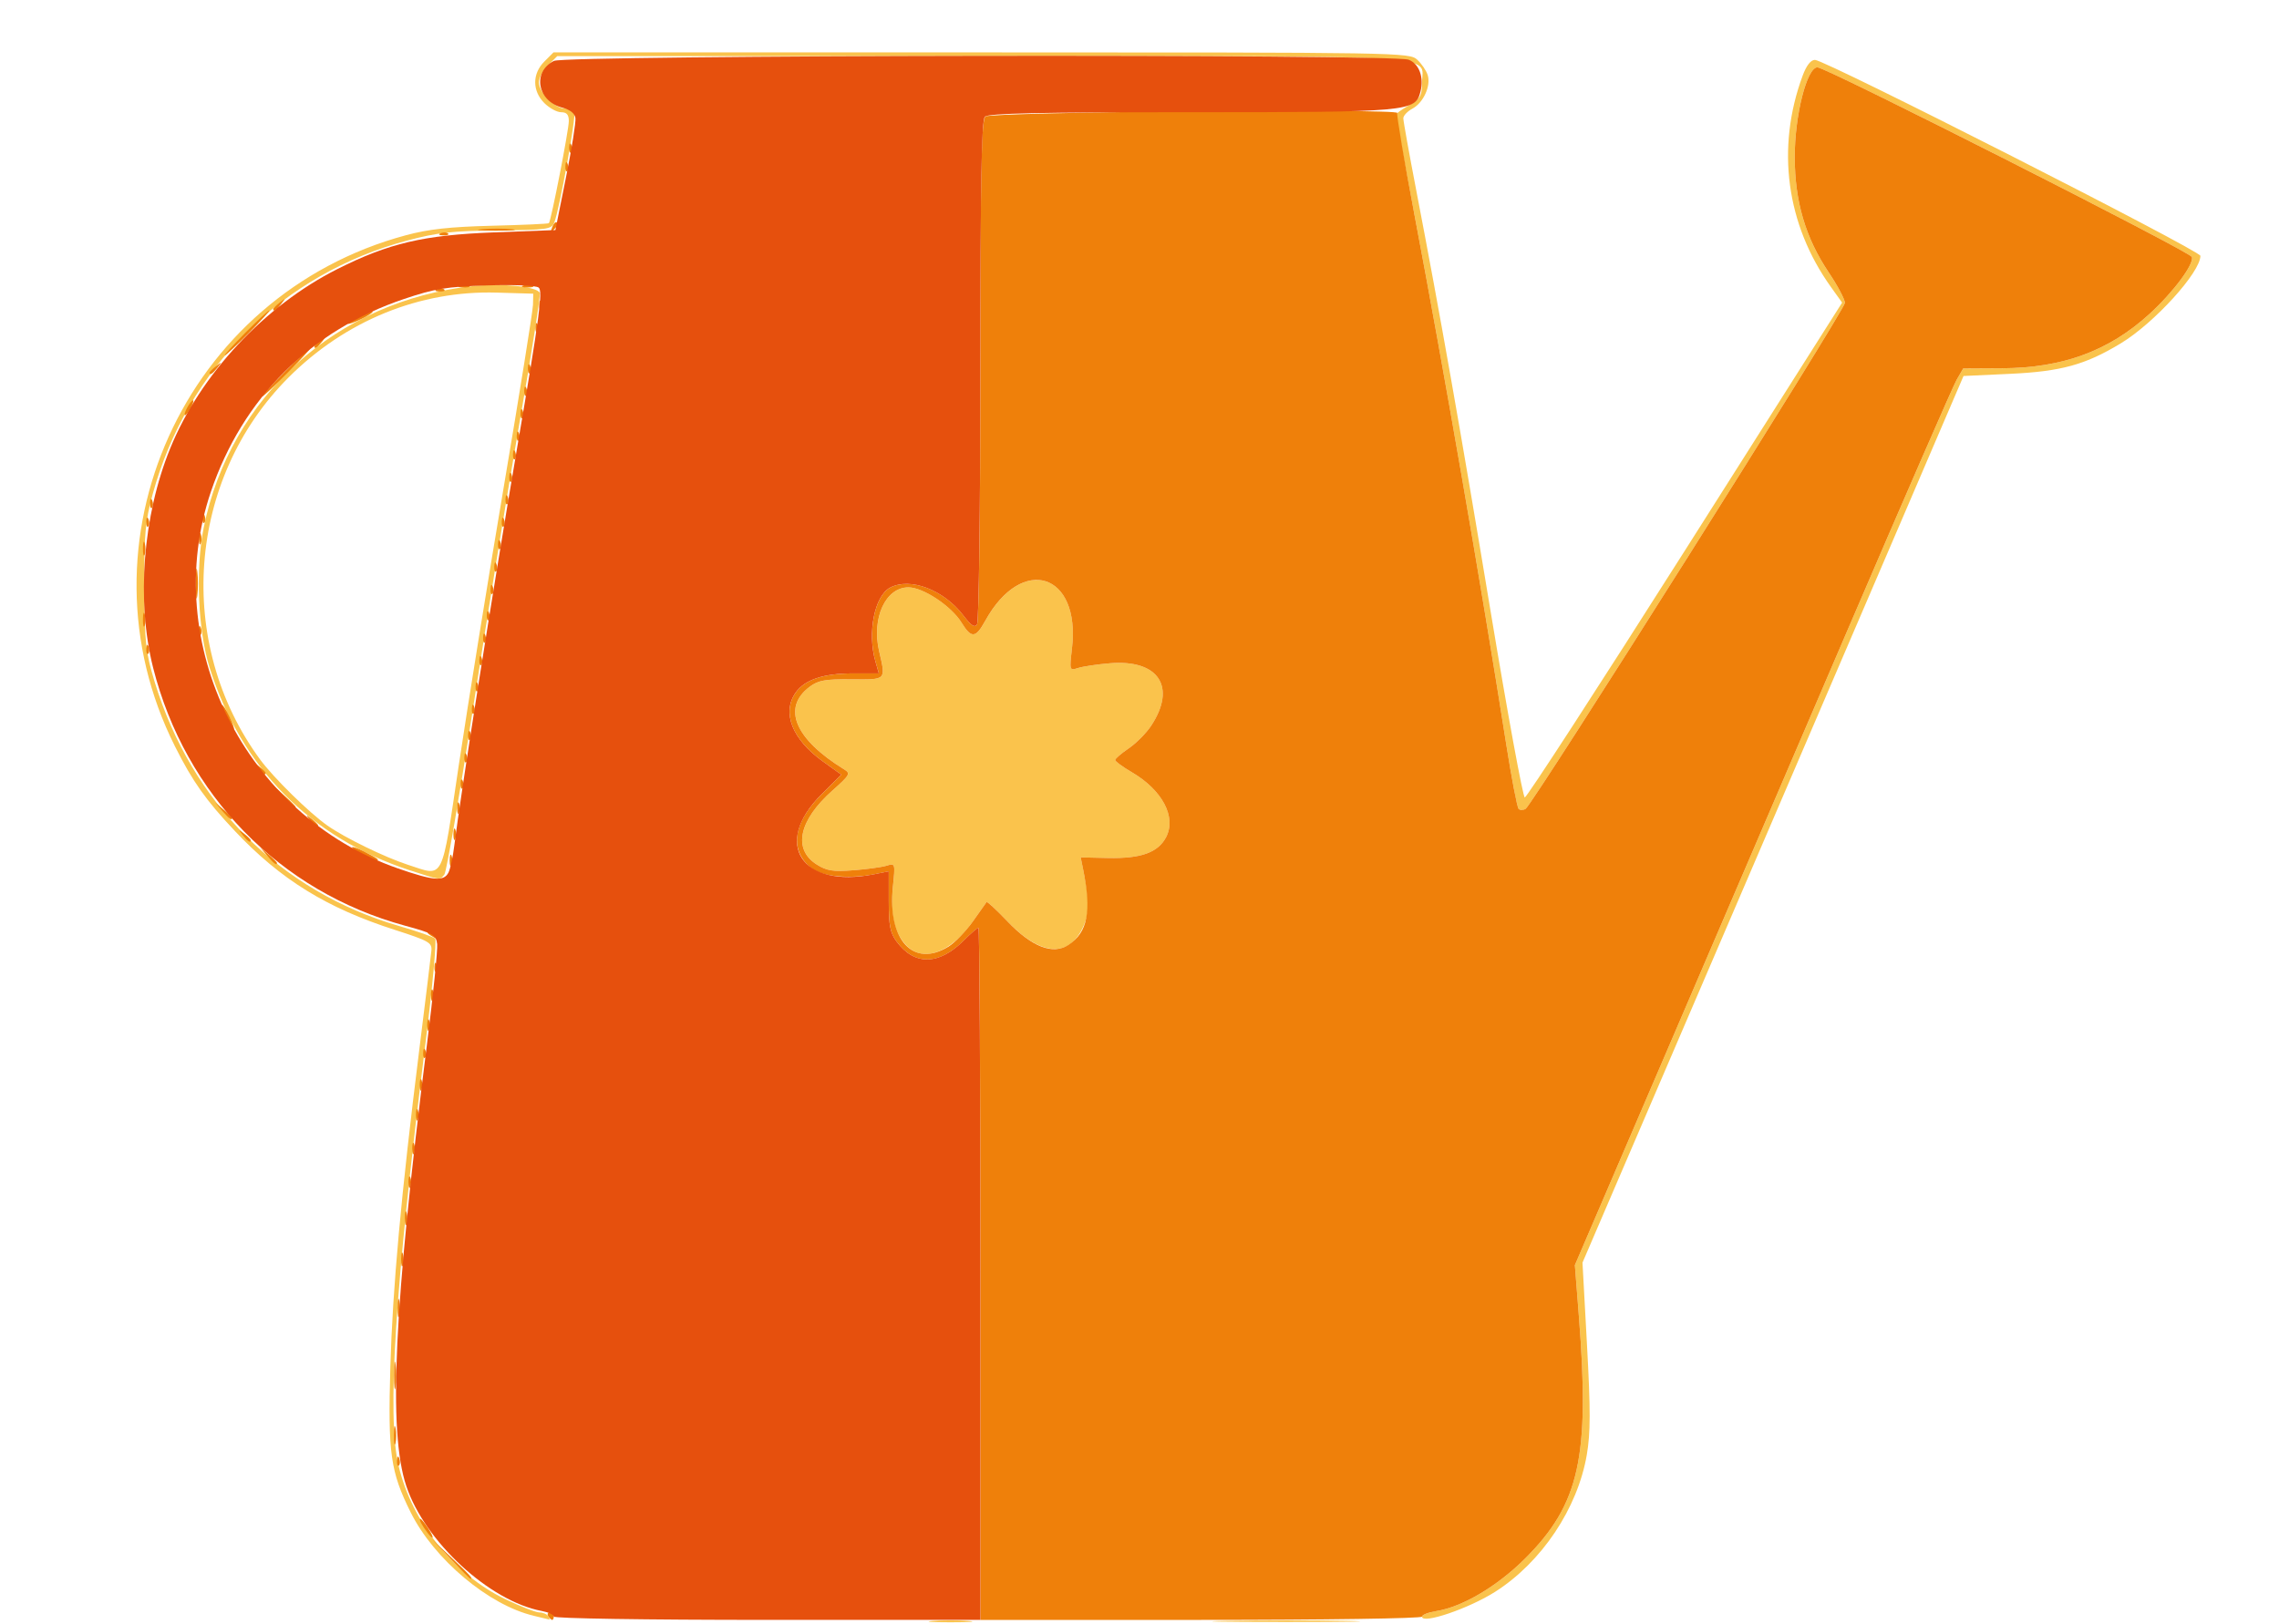
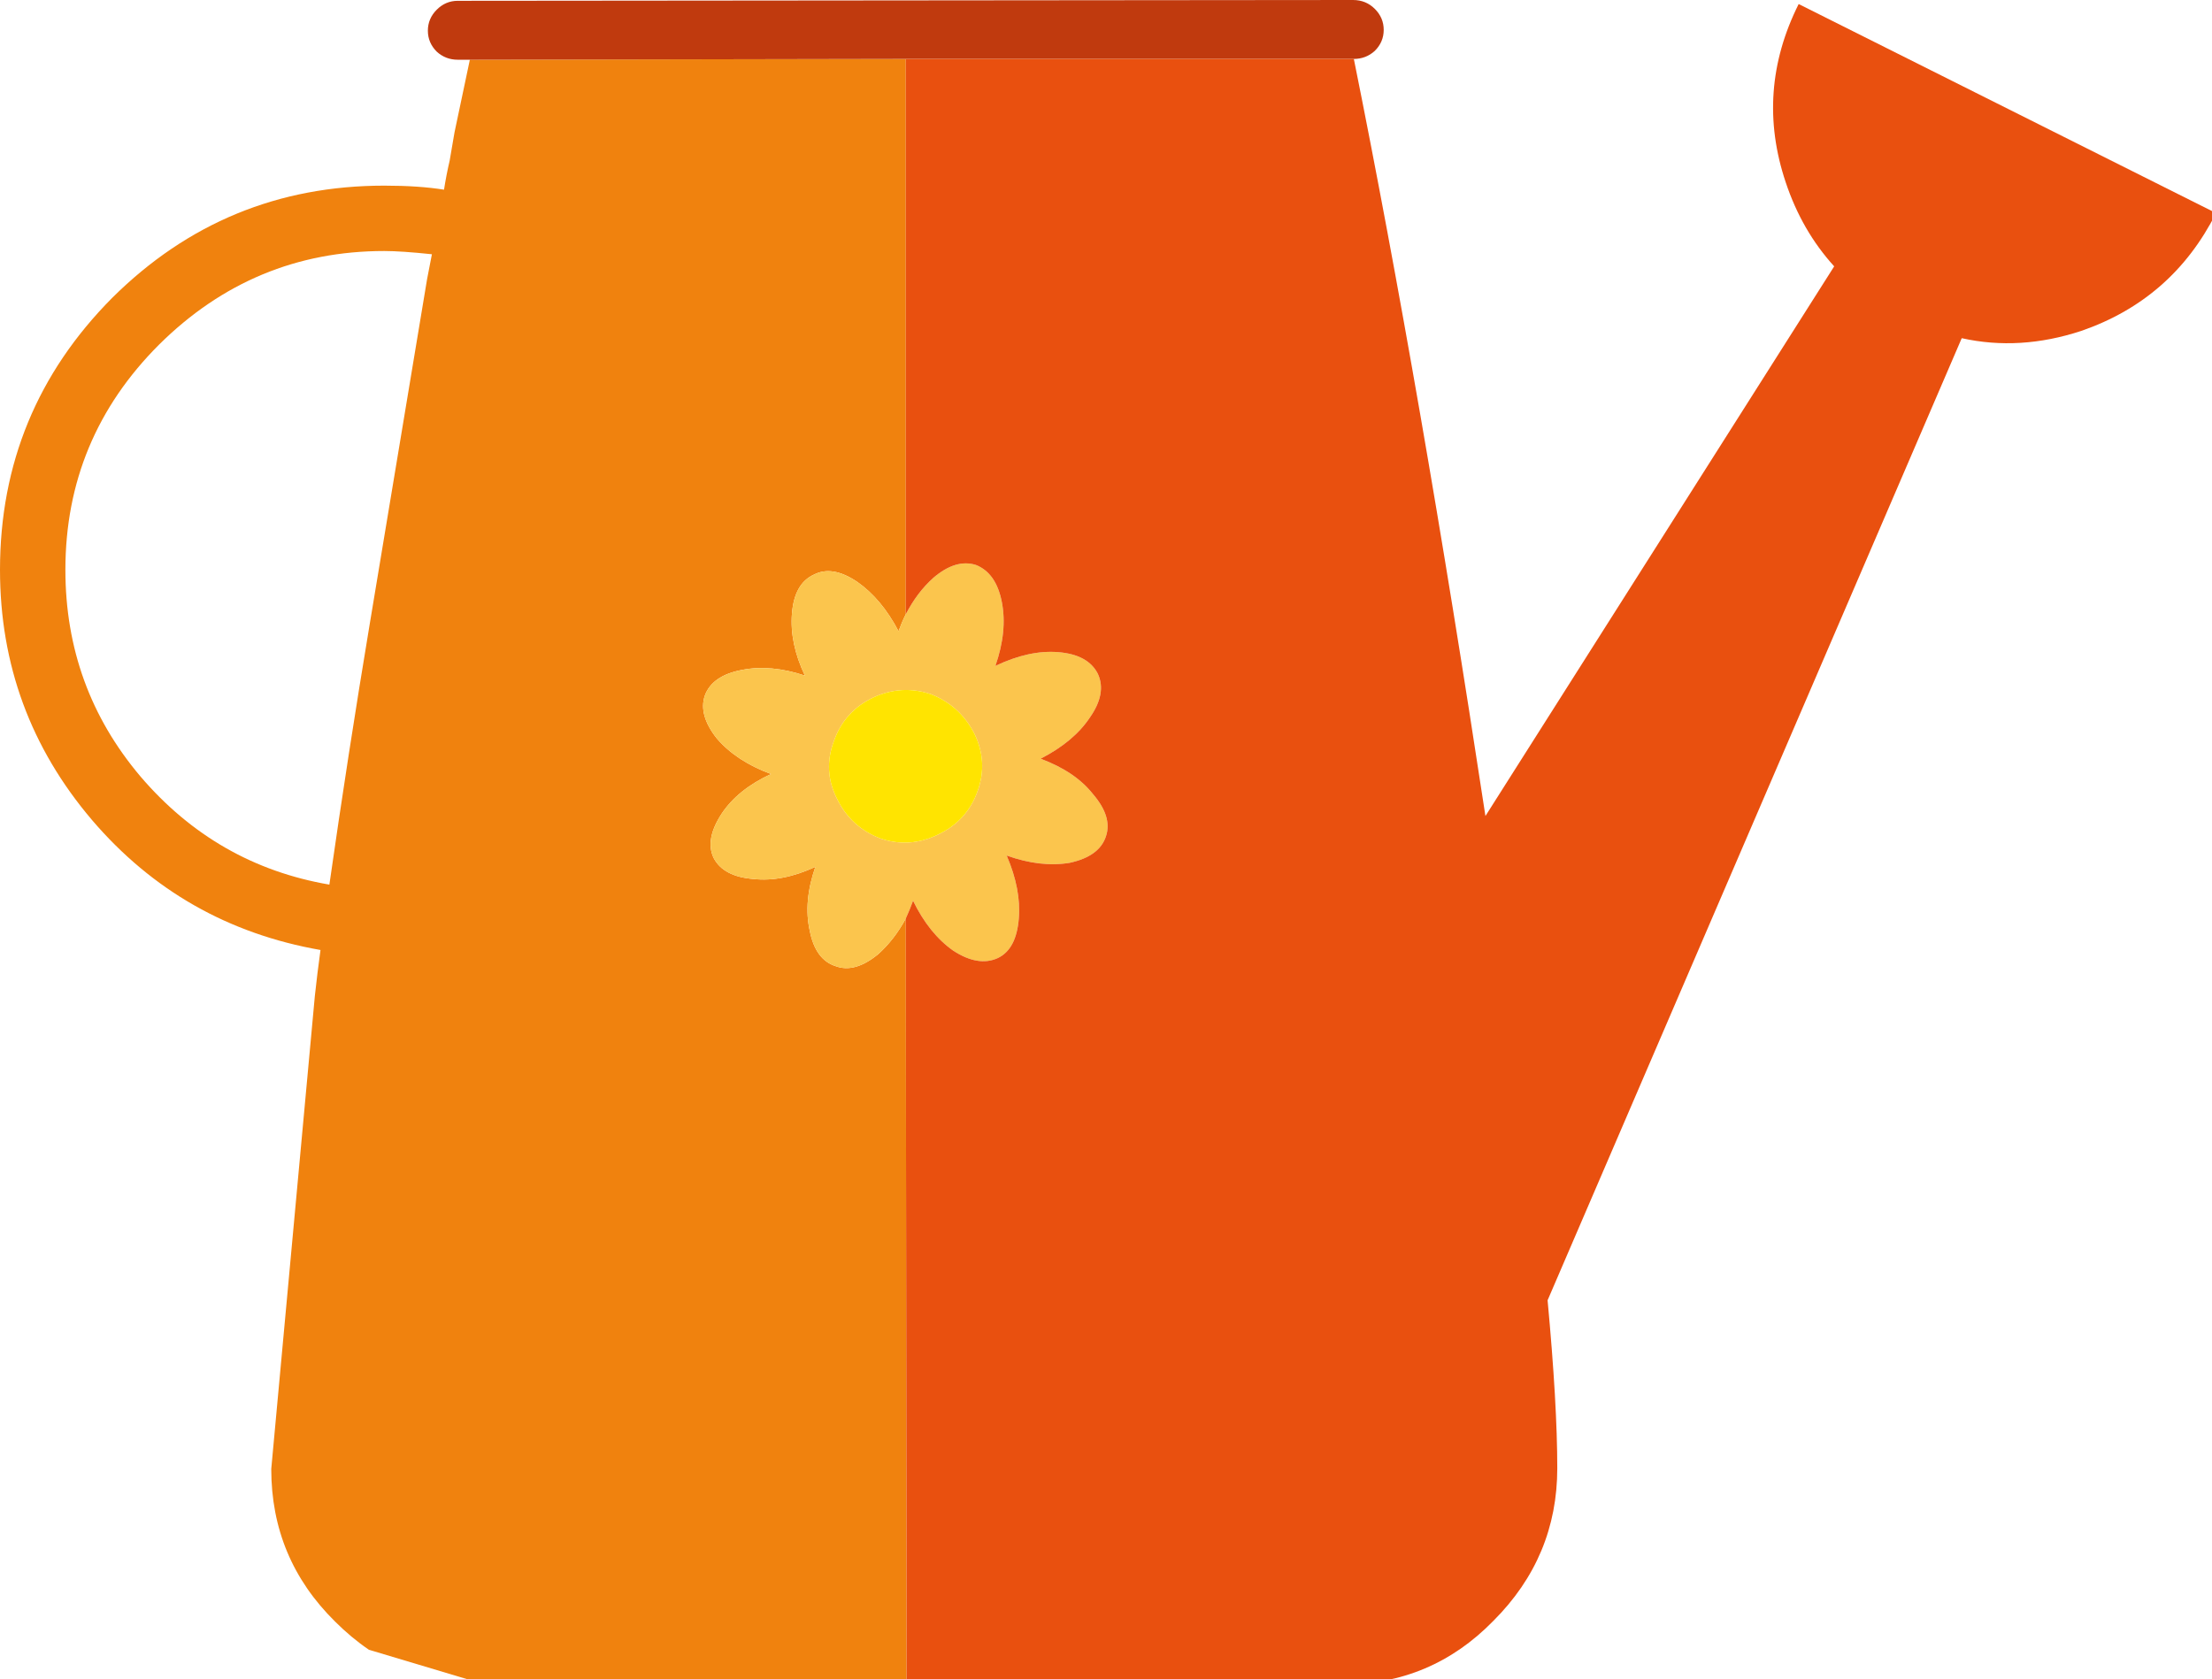
- <svg xmlns="http://www.w3.org/2000/svg" width="161.131mm" height="114.829mm" viewBox="0 0 161.131 114.829" version="1.1" id="svg854">
-   <defs id="defs848" />
-   <g id="layer1" transform="translate(-16.19628,-26.40684)">
-     <path id="path1443" d="m 82.144,141.042 c 0.691,-0.054 1.822,-0.054 2.514,0 0.691,0.054 0.126,0.099 -1.257,0.099 -1.382,0 -1.948,-0.045 -1.257,-0.099 z m 20.786,-0.004 c 2.374,-0.044 6.184,-0.044 8.467,1.9e-4 2.283,0.044 0.341,0.08 -4.316,0.08 -4.657,-1.1e-4 -6.524,-0.036 -4.151,-0.08 z m -49,-0.361 c -3.177,-0.746 -7.05,-4.001 -8.696,-7.309 -1.433,-2.879 -1.614,-4.171 -1.44,-10.256 0.161,-5.617 0.755,-12.14 2.049,-22.49 0.437,-3.493 0.82,-6.632 0.853,-6.976 0.054,-0.572 -0.169,-0.699 -2.586,-1.476 -4.82,-1.548 -8.066,-3.555 -11.305,-6.989 -2.049,-2.172 -2.99,-3.502 -4.239,-5.99 -7.255,-14.454 0.645,-31.933 16.338,-36.15 1.588,-0.427 3.103,-0.594 6.067,-0.668 2.173,-0.054 3.988,-0.136 4.033,-0.182 0.153,-0.153 1.409,-6.592 1.409,-7.222 0,-0.453 -0.149,-0.625 -0.541,-0.625 -0.298,0 -0.833,-0.292 -1.191,-0.649 -0.859,-0.859 -0.859,-2.075 0,-2.934 l 0.649,-0.649 h 30.257 c 29.718,0 30.267,0.009 30.815,0.52 0.307,0.286 0.638,0.771 0.735,1.078 0.243,0.765 -0.301,1.964 -1.079,2.38 -0.354,0.19 -0.644,0.497 -0.644,0.684 0,0.186 0.408,2.458 0.906,5.049 1.696,8.813 3.117,16.86 5.283,29.921 1.19,7.172 2.27,13.05 2.4,13.061 0.13,0.011 5.232,-7.858 11.336,-17.487 l 11.099,-17.508 -0.793,-1.11 c -3.162,-4.423 -3.886,-9.829 -2,-14.934 0.269,-0.729 0.576,-1.124 0.873,-1.124 0.717,0 27.252,13.494 27.252,13.858 0,1.168 -3.262,4.756 -5.628,6.189 -2.502,1.516 -4.222,1.99 -7.839,2.157 l -3.281,0.152 -4.429,10.319 c -2.436,5.675 -8.497,19.784 -13.47,31.353 l -9.041,21.034 0.319,5.821 c 0.254,4.632 0.251,6.218 -0.013,7.765 -0.648,3.796 -3.201,7.611 -6.493,9.701 -1.854,1.177 -5.159,2.302 -5.159,1.755 0,-0.13 0.452,-0.308 1.005,-0.397 1.857,-0.297 4.321,-1.756 6.291,-3.724 3.84,-3.837 4.577,-7.163 3.796,-17.113 l -0.285,-3.63 6.004,-13.98 c 3.302,-7.689 9.273,-21.6 13.268,-30.913 3.996,-9.313 7.471,-17.291 7.724,-17.727 l 0.46,-0.794 2.763,-0.015 c 4.288,-0.024 7.549,-1.228 10.413,-3.846 1.694,-1.548 3.174,-3.544 2.988,-4.029 -0.148,-0.385 -25.857,-13.408 -26.469,-13.408 -0.75,0 -1.612,3.417 -1.605,6.363 0.007,3.137 0.763,5.697 2.406,8.147 0.627,0.935 1.14,1.902 1.14,2.151 0,0.489 -22.068,35.466 -22.574,35.779 -0.169,0.105 -0.391,0.106 -0.494,0.003 -0.102,-0.103 -0.495,-2.152 -0.874,-4.553 -1.814,-11.51 -4.363,-26.221 -6.496,-37.488 -0.722,-3.811 -1.312,-6.984 -1.312,-7.051 0,-0.068 0.417,-0.369 0.926,-0.669 0.812,-0.479 0.926,-0.677 0.926,-1.599 0,-2.022 2.423,-1.876 -31.159,-1.876 H 55.595 l -0.649,0.649 c -0.357,0.357 -0.649,0.898 -0.649,1.203 0,0.701 1.134,1.852 1.824,1.852 0.289,0 0.594,0.11 0.677,0.245 0.157,0.254 -1.044,6.899 -1.413,7.818 -0.194,0.483 -0.493,0.525 -4.023,0.559 -3.157,0.031 -4.248,0.152 -6.343,0.707 -8.843,2.342 -15.602,9.069 -18.027,17.941 -0.528,1.931 -0.607,2.818 -0.588,6.597 0.019,3.94 0.09,4.592 0.729,6.689 2.602,8.548 8.896,14.83 17.295,17.264 1.276,0.37 2.417,0.769 2.535,0.888 0.119,0.119 -0.2,3.537 -0.708,7.597 -2.133,17.058 -2.71,26.157 -1.88,29.676 0.942,3.996 3.904,7.696 7.565,9.451 1.069,0.512 2.148,0.931 2.398,0.931 0.25,0 0.528,0.119 0.618,0.265 0.09,0.146 0.127,0.253 0.082,0.238 -0.045,-0.015 -0.544,-0.135 -1.109,-0.268 z M 80.265,93.257 C 79.422,92.359 79.128,91.068 79.327,89.139 c 0.175,-1.692 0.174,-1.694 -0.456,-1.504 -0.347,0.104 -1.404,0.249 -2.35,0.321 -1.422,0.109 -1.867,0.039 -2.573,-0.406 -1.708,-1.077 -1.279,-3.115 1.102,-5.231 1.238,-1.1 1.3,-1.212 0.837,-1.497 -3.501,-2.153 -4.425,-4.367 -2.438,-5.848 0.609,-0.454 1.103,-0.542 2.96,-0.526 2.49,0.022 2.424,0.09 1.944,-1.994 -0.539,-2.34 0.458,-4.508 2.073,-4.508 1.04,0 3.033,1.323 3.756,2.494 0.7,1.132 0.994,1.109 1.678,-0.13 2.596,-4.705 6.75,-3.389 6.131,1.943 -0.184,1.585 -0.182,1.591 0.441,1.394 0.344,-0.109 1.351,-0.258 2.238,-0.332 3.445,-0.287 4.735,1.672 2.914,4.424 -0.342,0.516 -1.053,1.233 -1.58,1.592 -0.527,0.359 -0.959,0.731 -0.96,0.826 -0.001,0.095 0.53,0.485 1.18,0.866 2.156,1.263 3.16,3.162 2.424,4.584 -0.564,1.092 -1.776,1.529 -4.097,1.479 l -1.946,-0.042 0.171,0.836 c 0.441,2.155 0.455,3.004 0.068,3.932 -0.987,2.362 -3.018,2.271 -5.418,-0.244 -0.769,-0.806 -1.433,-1.421 -1.475,-1.365 -0.042,0.055 -0.478,0.671 -0.969,1.368 -1.574,2.236 -3.539,2.938 -4.716,1.685 z M 45.168,87.955 C 38.155,85.661 33.248,80.696 31.018,73.635 c -0.827,-2.618 -1.013,-6.986 -0.421,-9.905 1.879,-9.275 9.427,-16.061 19.002,-17.086 2.087,-0.223 4.606,0.032 4.763,0.482 0.06,0.173 -0.576,4.244 -1.413,9.046 -0.837,4.802 -2.32,13.91 -3.295,20.241 -0.975,6.33 -1.892,11.658 -2.037,11.84 -0.33,0.414 -0.235,0.425 -2.448,-0.299 z m 3.487,-7.573 c 0.619,-4.147 2.044,-12.958 3.165,-19.579 1.121,-6.621 2.048,-12.396 2.059,-12.832 l 0.02,-0.794 -2.581,-0.076 c -5.447,-0.16 -10.711,1.987 -14.724,6.005 -7.172,7.182 -8.036,18.802 -2.008,27.014 0.948,1.291 3.48,3.778 4.76,4.674 1.239,0.868 4.072,2.248 5.681,2.769 2.614,0.845 2.351,1.366 3.627,-7.181 z" style="fill:#fac34c;stroke-width:0.265" />
-     <path id="path1441" d="m 54.958,140.707 c -0.09,-0.146 -0.037,-0.265 0.117,-0.265 0.154,0 0.28,0.119 0.28,0.265 0,0.146 -0.052,0.265 -0.117,0.265 -0.064,0 -0.19,-0.119 -0.28,-0.265 z m 30.559,-24.209 c 0,-13.461 -0.064,-24.474 -0.141,-24.474 -0.078,0 -0.546,0.405 -1.041,0.9 -1.757,1.757 -3.481,1.784 -4.747,0.073 -0.452,-0.611 -0.553,-1.131 -0.553,-2.856 v -2.109 l -1.058,0.21 c -1.704,0.338 -3.594,0.166 -4.348,-0.396 -1.643,-1.223 -1.402,-3.203 0.638,-5.243 l 1.412,-1.412 -1.305,-0.937 c -2.17,-1.559 -2.914,-3.446 -1.919,-4.867 0.636,-0.909 1.965,-1.354 4.039,-1.354 h 1.842 L 78.09,73.174 c -0.579,-2.019 -0.061,-4.618 1.037,-5.206 1.416,-0.758 3.797,0.148 5.192,1.977 0.559,0.733 0.792,0.88 0.963,0.608 0.125,-0.197 0.228,-8.29 0.231,-17.986 0.003,-14.355 0.07,-17.683 0.356,-17.921 0.393,-0.326 29.318,-0.575 29.117,-0.251 -0.062,0.101 0.48,3.315 1.205,7.144 2.139,11.297 4.687,25.996 6.502,37.52 0.378,2.401 0.772,4.45 0.874,4.553 0.102,0.103 0.324,0.102 0.494,-0.003 0.506,-0.313 22.574,-35.29 22.574,-35.779 0,-0.248 -0.513,-1.216 -1.14,-2.151 -1.643,-2.45 -2.399,-5.011 -2.406,-8.147 -0.006,-2.946 0.856,-6.363 1.605,-6.363 0.612,0 26.321,13.024 26.469,13.408 0.186,0.485 -1.294,2.481 -2.988,4.029 -2.864,2.617 -6.125,3.822 -10.413,3.846 l -2.763,0.015 -0.46,0.794 c -0.253,0.437 -3.729,8.414 -7.724,17.727 -3.996,9.313 -9.966,23.224 -13.268,30.913 l -6.004,13.98 0.285,3.63 c 0.782,9.95 0.044,13.275 -3.796,17.113 -1.97,1.968 -4.434,3.427 -6.291,3.724 -0.553,0.088 -1.005,0.265 -1.005,0.392 0,0.129 -6.905,0.231 -15.61,0.231 H 85.517 Z M 83.25,93.357 c 0.461,-0.285 1.24,-1.089 1.731,-1.786 0.491,-0.697 0.927,-1.313 0.969,-1.368 0.042,-0.055 0.706,0.559 1.475,1.365 1.728,1.811 3.218,2.385 4.319,1.663 1.353,-0.887 1.639,-2.374 1.03,-5.351 l -0.171,-0.836 1.946,0.042 c 2.321,0.05 3.533,-0.388 4.097,-1.479 0.735,-1.422 -0.269,-3.32 -2.424,-4.584 -0.65,-0.381 -1.181,-0.77 -1.18,-0.866 0.001,-0.095 0.433,-0.467 0.96,-0.826 0.527,-0.359 1.238,-1.075 1.58,-1.592 1.821,-2.752 0.531,-4.711 -2.914,-4.424 -0.887,0.074 -1.894,0.223 -2.238,0.332 -0.623,0.197 -0.625,0.191 -0.441,-1.394 0.619,-5.332 -3.535,-6.649 -6.131,-1.943 -0.684,1.24 -0.978,1.263 -1.678,0.13 -0.723,-1.171 -2.717,-2.494 -3.756,-2.494 -1.615,0 -2.612,2.169 -2.073,4.508 0.48,2.083 0.546,2.015 -1.944,1.994 -1.857,-0.016 -2.351,0.071 -2.96,0.526 -1.986,1.481 -1.063,3.696 2.438,5.848 0.464,0.285 0.401,0.397 -0.837,1.497 -2.381,2.116 -2.81,4.154 -1.102,5.231 0.705,0.445 1.15,0.515 2.573,0.406 0.946,-0.073 2.003,-0.217 2.35,-0.321 0.63,-0.189 0.63,-0.188 0.456,1.504 -0.388,3.758 1.458,5.742 3.923,4.218 z m -35.182,43.314 -1.313,-1.389 1.389,1.313 c 1.291,1.22 1.51,1.465 1.313,1.465 -0.042,0 -0.667,-0.625 -1.389,-1.389 z m -1.636,-1.852 c -0.397,-0.513 -0.646,-0.992 -0.517,-0.992 0.065,0 0.313,0.298 0.551,0.661 0.446,0.681 0.421,0.92 -0.034,0.331 z m -2.169,-5.115 c 0.013,-0.308 0.075,-0.371 0.16,-0.16 0.076,0.191 0.067,0.419 -0.021,0.507 -0.088,0.088 -0.15,-0.068 -0.139,-0.347 z m -0.219,-1.83 c 0.003,-0.582 0.057,-0.789 0.12,-0.46 0.063,0.329 0.061,0.805 -0.005,1.058 -0.066,0.253 -0.118,-0.016 -0.115,-0.598 z m 0.015,-4.233 c 0.002,-0.873 0.051,-1.198 0.11,-0.723 0.059,0.476 0.058,1.19 -0.003,1.587 -0.06,0.398 -0.109,0.008 -0.107,-0.865 z m 0.249,-4.763 c 0.003,-0.582 0.057,-0.789 0.12,-0.46 0.063,0.329 0.061,0.805 -0.005,1.058 -0.066,0.253 -0.118,-0.016 -0.115,-0.598 z m 0.249,-3.44 c 0.005,-0.437 0.065,-0.583 0.132,-0.326 0.067,0.257 0.063,0.615 -0.01,0.794 -0.072,0.179 -0.127,-0.032 -0.122,-0.468 z m 0.265,-2.91 c 0.005,-0.437 0.065,-0.583 0.132,-0.326 0.067,0.257 0.063,0.615 -0.01,0.794 -0.072,0.179 -0.127,-0.032 -0.122,-0.468 z m 0.255,-2.514 c 0,-0.364 0.06,-0.513 0.133,-0.331 0.073,0.182 0.073,0.48 0,0.661 -0.073,0.182 -0.133,0.033 -0.133,-0.331 z m 0.265,-2.381 c 0,-0.364 0.06,-0.513 0.133,-0.331 0.073,0.182 0.073,0.48 0,0.661 -0.073,0.182 -0.133,0.033 -0.133,-0.331 z m 0.265,-2.381 c 0,-0.364 0.06,-0.513 0.133,-0.331 0.073,0.182 0.073,0.48 0,0.661 -0.073,0.182 -0.133,0.033 -0.133,-0.331 z m 0.265,-2.117 c 0,-0.364 0.06,-0.513 0.133,-0.331 0.073,0.182 0.073,0.48 0,0.661 -0.073,0.182 -0.133,0.033 -0.133,-0.331 z m 0.244,-2.271 c 0.013,-0.308 0.075,-0.371 0.16,-0.16 0.076,0.191 0.067,0.419 -0.021,0.507 -0.088,0.088 -0.15,-0.068 -0.139,-0.347 z m 0.285,-1.962 c 0,-0.364 0.06,-0.513 0.133,-0.331 0.073,0.182 0.073,0.48 0,0.661 -0.073,0.182 -0.133,0.033 -0.133,-0.331 z m 0.265,-2.117 c 0,-0.364 0.06,-0.513 0.133,-0.331 0.073,0.182 0.073,0.48 0,0.661 -0.073,0.182 -0.133,0.033 -0.133,-0.331 z m 0.244,-2.006 c 0.013,-0.308 0.075,-0.371 0.16,-0.16 0.076,0.191 0.067,0.419 -0.021,0.507 -0.088,0.088 -0.15,-0.068 -0.139,-0.347 z m -0.285,-2.227 c -0.238,-0.154 -0.271,-0.258 -0.082,-0.261 0.173,-0.002 0.389,0.115 0.479,0.261 0.203,0.328 0.111,0.328 -0.397,0 z m 1.365,-5.292 c 0,-0.364 0.06,-0.513 0.133,-0.331 0.073,0.182 0.073,0.48 0,0.661 -0.073,0.182 -0.133,0.033 -0.133,-0.331 z m -12.899,-0.331 -0.504,-0.595 0.595,0.504 c 0.327,0.277 0.595,0.545 0.595,0.595 0,0.212 -0.213,0.055 -0.687,-0.504 z m 6.706,-0.085 c -1.026,-0.557 -0.91,-0.749 0.132,-0.219 0.997,0.507 1.174,0.639 0.838,0.624 -0.133,-0.006 -0.57,-0.188 -0.97,-0.405 z m -8.434,-1.37 c -0.329,-0.42 -0.32,-0.429 0.1,-0.1 0.255,0.2 0.463,0.408 0.463,0.463 0,0.218 -0.217,0.078 -0.563,-0.363 z m 14.892,-0.066 c 0,-0.364 0.06,-0.513 0.133,-0.331 0.073,0.182 0.073,0.48 0,0.661 -0.073,0.182 -0.133,0.033 -0.133,-0.331 z M 38.123,84.417 c -0.329,-0.42 -0.32,-0.429 0.1,-0.1 0.255,0.2 0.463,0.408 0.463,0.463 0,0.218 -0.217,0.078 -0.563,-0.363 z m -6.209,-0.661 -0.504,-0.595 0.595,0.504 c 0.327,0.277 0.595,0.545 0.595,0.595 0,0.212 -0.213,0.055 -0.687,-0.504 z M 48.517,83.557 c 0,-0.364 0.06,-0.513 0.133,-0.331 0.073,0.182 0.073,0.48 0,0.661 -0.073,0.182 -0.133,0.033 -0.133,-0.331 z m -12.362,-0.86 -0.777,-0.86 0.86,0.777 c 0.473,0.427 0.86,0.814 0.86,0.86 0,0.204 -0.218,0.024 -0.943,-0.777 z m 12.605,-0.882 c 0.013,-0.308 0.075,-0.371 0.16,-0.16 0.076,0.191 0.067,0.419 -0.021,0.507 -0.088,0.088 -0.15,-0.068 -0.139,-0.347 z M 34.419,80.713 c -0.329,-0.42 -0.32,-0.429 0.1,-0.1 0.255,0.2 0.463,0.408 0.463,0.463 0,0.218 -0.217,0.078 -0.563,-0.363 z M 49.026,79.963 c 0.013,-0.308 0.075,-0.371 0.16,-0.16 0.076,0.191 0.067,0.419 -0.021,0.507 -0.088,0.088 -0.15,-0.068 -0.139,-0.347 z m 0.265,-1.587 c 0.013,-0.308 0.075,-0.371 0.16,-0.16 0.076,0.191 0.067,0.419 -0.021,0.507 -0.088,0.088 -0.15,-0.068 -0.139,-0.347 z m -17.099,-1.193 c -0.233,-0.45 -0.376,-0.865 -0.319,-0.923 0.057,-0.057 0.302,0.311 0.544,0.818 0.544,1.141 0.356,1.228 -0.226,0.104 z m 17.364,-0.659 c 0.013,-0.308 0.075,-0.371 0.16,-0.16 0.076,0.191 0.067,0.419 -0.021,0.507 -0.088,0.088 -0.15,-0.068 -0.139,-0.347 z m 0.265,-1.587 c 0.013,-0.308 0.075,-0.371 0.16,-0.16 0.076,0.191 0.067,0.419 -0.021,0.507 -0.088,0.088 -0.15,-0.068 -0.139,-0.347 z m 0.265,-1.852 c 0.013,-0.308 0.075,-0.371 0.16,-0.16 0.076,0.191 0.067,0.419 -0.021,0.507 -0.088,0.088 -0.15,-0.068 -0.139,-0.347 z m -23.548,-0.794 c 0.013,-0.308 0.075,-0.371 0.16,-0.16 0.076,0.191 0.067,0.419 -0.021,0.507 -0.088,0.088 -0.15,-0.068 -0.139,-0.347 z m 23.813,-0.794 c 0.013,-0.308 0.075,-0.371 0.16,-0.16 0.076,0.191 0.067,0.419 -0.021,0.507 -0.088,0.088 -0.15,-0.068 -0.139,-0.347 z M 30.24,70.967 c 0.013,-0.308 0.075,-0.371 0.16,-0.16 0.076,0.191 0.067,0.419 -0.021,0.507 -0.088,0.088 -0.15,-0.068 -0.139,-0.347 z m -3.938,-0.772 c 0.005,-0.437 0.065,-0.583 0.132,-0.326 0.067,0.257 0.063,0.615 -0.01,0.794 -0.072,0.179 -0.127,-0.031 -0.122,-0.468 z M 50.613,69.909 c 0.013,-0.308 0.075,-0.371 0.16,-0.16 0.076,0.191 0.067,0.419 -0.021,0.507 -0.088,0.088 -0.15,-0.068 -0.139,-0.347 z M 30.039,67.682 c 0,-0.946 0.048,-1.333 0.107,-0.86 0.059,0.473 0.059,1.247 0,1.72 -0.059,0.473 -0.107,0.086 -0.107,-0.86 z m 20.838,0.375 c 0.013,-0.308 0.075,-0.371 0.16,-0.16 0.076,0.191 0.067,0.419 -0.021,0.507 -0.088,0.088 -0.15,-0.068 -0.139,-0.347 z m 0.265,-1.587 c 0.013,-0.308 0.075,-0.371 0.16,-0.16 0.076,0.191 0.067,0.419 -0.021,0.507 -0.088,0.088 -0.15,-0.068 -0.139,-0.347 z M 26.302,65.168 c 0.005,-0.437 0.065,-0.583 0.132,-0.326 0.067,0.257 0.063,0.615 -0.01,0.794 -0.072,0.179 -0.127,-0.031 -0.122,-0.468 z M 51.407,64.882 c 0.013,-0.308 0.075,-0.371 0.16,-0.16 0.076,0.191 0.067,0.419 -0.021,0.507 -0.088,0.088 -0.15,-0.068 -0.139,-0.347 z M 30.261,64.507 c 0,-0.364 0.06,-0.513 0.133,-0.331 0.073,0.182 0.073,0.48 0,0.661 -0.073,0.182 -0.133,0.033 -0.133,-0.331 z M 26.536,63.294 c 0.013,-0.308 0.075,-0.371 0.16,-0.16 0.076,0.191 0.067,0.419 -0.021,0.507 -0.088,0.088 -0.15,-0.068 -0.139,-0.347 z m 25.135,0 c 0.013,-0.308 0.075,-0.371 0.16,-0.16 0.076,0.191 0.067,0.419 -0.021,0.507 -0.088,0.088 -0.15,-0.068 -0.139,-0.347 z M 30.505,63.03 c 0.013,-0.308 0.075,-0.371 0.16,-0.16 0.076,0.191 0.067,0.419 -0.021,0.507 -0.088,0.088 -0.15,-0.068 -0.139,-0.347 z m -3.704,-1.058 c 0.013,-0.308 0.075,-0.371 0.16,-0.16 0.076,0.191 0.067,0.419 -0.021,0.507 -0.088,0.088 -0.15,-0.068 -0.139,-0.347 z M 51.936,61.707 c 0.013,-0.308 0.075,-0.371 0.16,-0.16 0.076,0.191 0.067,0.419 -0.021,0.507 -0.088,0.088 -0.15,-0.068 -0.139,-0.347 z m 0.265,-1.587 c 0.013,-0.308 0.075,-0.371 0.16,-0.16 0.076,0.191 0.067,0.419 -0.021,0.507 -0.088,0.088 -0.15,-0.068 -0.139,-0.347 z m 0.265,-1.587 c 0.013,-0.308 0.075,-0.371 0.16,-0.16 0.076,0.191 0.067,0.419 -0.021,0.507 -0.088,0.088 -0.15,-0.068 -0.139,-0.347 z m 0.265,-1.323 c 0.013,-0.308 0.075,-0.371 0.16,-0.16 0.076,0.191 0.067,0.419 -0.021,0.507 -0.088,0.088 -0.15,-0.068 -0.139,-0.347 z m 0.265,-1.587 c 0.013,-0.308 0.075,-0.371 0.16,-0.16 0.076,0.191 0.067,0.419 -0.021,0.507 -0.088,0.088 -0.15,-0.068 -0.139,-0.347 z M 29.425,55.246 c 0.156,-0.291 0.343,-0.529 0.415,-0.529 0.073,0 0.005,0.238 -0.151,0.529 -0.156,0.291 -0.343,0.529 -0.415,0.529 -0.073,0 -0.005,-0.238 0.151,-0.529 z m 6.879,-2.514 c 0.937,-0.946 1.764,-1.72 1.837,-1.72 0.073,0 -0.635,0.774 -1.572,1.72 -0.937,0.946 -1.764,1.72 -1.837,1.72 -0.073,0 0.635,-0.774 1.572,-1.72 z m 16.954,1.301 c 0.013,-0.308 0.075,-0.371 0.16,-0.16 0.076,0.191 0.067,0.419 -0.021,0.507 -0.088,0.088 -0.15,-0.068 -0.139,-0.347 z m -22.246,-1.268 c 0,-0.055 0.208,-0.263 0.463,-0.463 0.42,-0.329 0.429,-0.32 0.1,0.1 -0.346,0.441 -0.563,0.581 -0.563,0.363 z m 22.51,-0.319 c 0.013,-0.308 0.075,-0.371 0.16,-0.16 0.076,0.191 0.067,0.419 -0.021,0.507 -0.088,0.088 -0.15,-0.068 -0.139,-0.347 z M 33.526,49.955 c 0.864,-0.873 1.63,-1.587 1.703,-1.587 0.073,0 -0.575,0.714 -1.439,1.587 -0.864,0.873 -1.63,1.587 -1.703,1.587 -0.073,0 0.575,-0.714 1.439,-1.587 z m 4.895,0.958 c 0,-0.055 0.208,-0.263 0.463,-0.463 0.42,-0.329 0.429,-0.32 0.1,0.1 -0.346,0.441 -0.563,0.581 -0.563,0.363 z m 15.631,-1.377 c 0.013,-0.308 0.075,-0.371 0.16,-0.16 0.076,0.191 0.067,0.419 -0.021,0.507 -0.088,0.088 -0.15,-0.068 -0.139,-0.347 z M 40.803,49.296 c 0,-0.181 1.62,-0.984 1.741,-0.863 0.057,0.057 -0.311,0.302 -0.818,0.544 -0.507,0.242 -0.923,0.385 -0.923,0.319 z m -5.292,-1.028 c 0,-0.055 0.208,-0.263 0.463,-0.463 0.42,-0.329 0.429,-0.32 0.1,0.1 -0.346,0.441 -0.563,0.581 -0.563,0.363 z m 18.806,-0.319 c 0.013,-0.308 0.075,-0.371 0.16,-0.16 0.076,0.191 0.067,0.419 -0.021,0.507 -0.088,0.088 -0.15,-0.068 -0.139,-0.347 z m -7.214,-1.085 c 0.191,-0.076 0.419,-0.067 0.507,0.021 0.088,0.088 -0.068,0.15 -0.347,0.139 -0.308,-0.013 -0.371,-0.075 -0.16,-0.16 z m 1.571,-0.259 c 0.182,-0.073 0.48,-0.073 0.661,0 0.182,0.073 0.033,0.133 -0.331,0.133 -0.364,0 -0.513,-0.06 -0.331,-0.133 z m 4.498,0 c 0.182,-0.073 0.48,-0.073 0.661,0 0.182,0.073 0.033,0.133 -0.331,0.133 -0.364,0 -0.513,-0.06 -0.331,-0.133 z m -5.804,-3.71 c 0.191,-0.076 0.419,-0.067 0.507,0.021 0.088,0.088 -0.068,0.15 -0.347,0.139 -0.308,-0.013 -0.371,-0.075 -0.16,-0.16 z m 2.901,-0.278 c 0.622,-0.056 1.575,-0.055 2.117,0.002 0.542,0.057 0.033,0.103 -1.131,0.102 -1.164,-9.52e-4 -1.608,-0.047 -0.985,-0.103 z m 4.971,-0.148 c 0.099,-0.261 0.247,-0.408 0.329,-0.326 0.081,0.081 1.69e-4,0.295 -0.181,0.474 -0.261,0.259 -0.292,0.229 -0.148,-0.148 z m 0.93,-4.31 c 0.013,-0.308 0.075,-0.371 0.16,-0.16 0.076,0.191 0.067,0.419 -0.021,0.507 -0.088,0.088 -0.15,-0.068 -0.139,-0.347 z m 0.265,-1.323 c 0.013,-0.308 0.075,-0.371 0.16,-0.16 0.076,0.191 0.067,0.419 -0.021,0.507 -0.088,0.088 -0.15,-0.068 -0.139,-0.347 z" style="fill:#ef800a;stroke-width:0.265" />
-     <path id="path1439" d="m 55.355,140.736 c 0,-0.129 -0.387,-0.308 -0.86,-0.397 -3.703,-0.696 -8.27,-4.915 -9.575,-8.844 -1.29,-3.887 -0.882,-12.61 1.46,-31.201 0.444,-3.527 0.77,-6.73 0.724,-7.118 -0.077,-0.644 -0.278,-0.759 -2.281,-1.304 -8.838,-2.405 -15.527,-9.259 -17.8,-18.238 -1.196,-4.723 -0.729,-10.755 1.2,-15.502 2.123,-5.224 6.672,-10.105 11.843,-12.705 3.62,-1.82 6.084,-2.397 11.043,-2.585 l 4.354,-0.165 0.745,-3.704 c 0.41,-2.037 0.713,-3.935 0.673,-4.218 -0.046,-0.33 -0.38,-0.593 -0.931,-0.735 -1.765,-0.455 -2.136,-2.525 -0.592,-3.306 0.825,-0.417 59.338,-0.5 60.428,-0.085 0.745,0.283 1.099,1.233 0.842,2.257 -0.356,1.42 -0.769,1.457 -16.275,1.457 -10.693,0 -14.281,0.078 -14.52,0.318 -0.241,0.241 -0.318,4.588 -0.322,17.926 -0.002,9.684 -0.106,17.769 -0.231,17.966 -0.172,0.271 -0.405,0.124 -0.963,-0.608 -1.395,-1.828 -3.775,-2.735 -5.192,-1.977 -1.098,0.588 -1.616,3.187 -1.037,5.206 l 0.246,0.858 h -1.842 c -2.075,0 -3.403,0.445 -4.039,1.354 -0.995,1.421 -0.252,3.308 1.919,4.867 l 1.305,0.937 -1.412,1.412 c -3.481,3.481 -1.395,6.651 3.71,5.638 l 1.058,-0.21 v 2.109 c 0,1.725 0.101,2.245 0.553,2.856 1.266,1.711 2.99,1.684 4.747,-0.073 0.495,-0.495 0.963,-0.9 1.041,-0.9 0.078,0 0.141,11.013 0.141,24.474 v 24.474 H 70.436 c -8.619,0 -15.081,-0.101 -15.081,-0.235 z M 47.902,88.121 c 0.131,-0.255 0.318,-1.118 0.416,-1.918 0.432,-3.541 2.713,-17.985 4.443,-28.136 1.592,-9.339 1.829,-11.11 1.513,-11.326 -0.214,-0.146 -1.791,-0.209 -3.681,-0.147 -2.845,0.093 -3.659,0.227 -5.821,0.954 -6.62,2.228 -11.411,7.006 -13.662,13.625 -3.645,10.716 2.385,22.879 13.21,26.647 2.523,0.878 3.253,0.939 3.582,0.3 z" style="fill:#e6500d;stroke-width:0.265" />
+ <svg xmlns="http://www.w3.org/2000/svg" xmlns:xlink="http://www.w3.org/1999/xlink" version="1.1" preserveAspectRatio="none" x="0px" y="0px" width="137px" height="104px" viewBox="0 0 137 104">
+   <defs>
+     <g id="Symbol_6_0_Layer0_0_FILL">
+       <path fill="#F0820E" stroke="none" d=" M 44.4 45.75 Q 43.25 44.3 43.65 43.1 44.1 41.85 45.95 41.5 47.75 41.15 49.85 41.85 48.9 39.85 49.05 38 49.2 36.15 50.4 35.6 51.55 35 53.1 36.05 54.6 37.1 55.65 39.1 55.85 38.55 56.1 38.05 L 56.1 3.65 29.1 3.7 Q 28.65 5.8 28.15 8.2 L 27.85 9.95 Q 27.65 10.8 27.5 11.75 25.95 11.5 23.8 11.5 13.95 11.5 6.95 18.45 0 25.45 0 35.3 0 44.1 5.7 50.8 11.3 57.35 19.85 58.85 19.65 60.3 19.5 61.7 L 16.8 91 Q 16.8 96.55 20.75 100.45 21.75 101.45 22.85 102.2 L 30.2 104.4 56.15 104.35 56.1 56.9 Q 55.4 58.2 54.4 59.1 52.95 60.3 51.75 59.85 50.5 59.45 50.15 57.65 49.75 55.85 50.5 53.7 48.45 54.65 46.65 54.45 44.8 54.3 44.2 53.15 43.65 52 44.7 50.4 45.7 48.9 47.75 47.95 45.6 47.15 44.4 45.75 M 26.75 15.75 Q 26.6 16.5 26.45 17.3 L 22.9 38.65 Q 21.55 46.75 20.4 54.8 13.4 53.6 8.7 48.1 4.05 42.6 4.05 35.3 4.05 27.15 9.85 21.35 15.7 15.55 23.8 15.55 24.85 15.55 26.75 15.75 Z" />
+       <path fill="#FBC54D" stroke="none" d=" M 60.45 35 Q 59.2 34.6 57.8 35.8 56.8 36.7 56.1 38.05 55.85 38.55 55.65 39.1 54.6 37.1 53.1 36.05 51.55 35 50.4 35.6 49.2 36.15 49.05 38 48.9 39.85 49.85 41.85 47.75 41.15 45.95 41.5 44.1 41.85 43.65 43.1 43.25 44.3 44.4 45.75 45.6 47.15 47.75 47.95 45.7 48.9 44.7 50.4 43.65 52 44.2 53.15 44.8 54.3 46.65 54.45 48.45 54.65 50.5 53.7 49.75 55.85 50.15 57.65 50.5 59.45 51.75 59.85 52.95 60.3 54.4 59.1 55.4 58.2 56.1 56.9 56.35 56.35 56.55 55.8 57.55 57.85 59.05 58.9 60.6 59.9 61.8 59.35 62.95 58.8 63.1 56.9 63.25 55.1 62.35 53 64.45 53.75 66.25 53.45 68.1 53.05 68.5 51.8 68.9 50.6 67.7 49.2 66.6 47.8 64.45 47 66.5 45.95 67.5 44.45 68.55 42.95 68 41.75 67.4 40.55 65.55 40.4 63.75 40.25 61.65 41.25 62.4 39.1 62.05 37.3 61.7 35.5 60.45 35 M 54.1 43.2 Q 55.85 42.4 57.65 43 59.45 43.7 60.35 45.45 61.2 47.2 60.55 49 59.9 50.85 58.1 51.7 56.35 52.55 54.55 51.95 52.7 51.25 51.85 49.5 50.95 47.75 51.65 45.9 52.3 44.05 54.1 43.2 Z" />
+       <path fill="#FFE400" stroke="none" d=" M 57.65 43 Q 55.85 42.4 54.1 43.2 52.3 44.05 51.65 45.9 50.95 47.75 51.85 49.5 52.7 51.25 54.55 51.95 56.35 52.55 58.1 51.7 59.9 50.85 60.55 49 61.2 47.2 60.35 45.45 59.45 43.7 57.65 43 Z" />
+       <path fill="#C03A0E" stroke="none" d=" M 83.85 3.65 Q 84.6 3.65 85.15 3.15 85.7 2.6 85.7 1.85 85.7 1.1 85.15 0.55 84.6 0 83.8 0 L 28.35 0.05 Q 27.6 0.05 27.05 0.6 26.5 1.15 26.5 1.9 26.5 2.65 27.05 3.2 27.6 3.7 28.35 3.7 L 29.1 3.7 56.1 3.65 83.85 3.65 Z" />
+       <path fill="#E9500F" stroke="none" d=" M 121.5 20.95 Q 125.1 21.75 128.9 20.5 134.55 18.55 137.25 13.2 L 111.4 0.25 Q 108.7 5.65 110.6 11.3 111.6 14.3 113.6 16.5 L 92 50.55 Q 88 24.25 83.85 3.65 L 56.1 3.65 56.1 38.05 Q 56.8 36.7 57.8 35.8 59.2 34.6 60.45 35 61.7 35.5 62.05 37.3 62.4 39.1 61.65 41.25 63.75 40.25 65.55 40.4 67.4 40.55 68 41.75 68.55 42.95 67.5 44.45 66.5 45.95 64.45 47 66.6 47.8 67.7 49.2 68.9 50.6 68.5 51.8 68.1 53.05 66.25 53.45 64.45 53.75 62.35 53 63.25 55.1 63.1 56.9 62.95 58.8 61.8 59.35 60.6 59.9 59.05 58.9 57.55 57.85 56.55 55.8 56.35 56.35 56.1 56.9 L 56.15 104.35 83.15 104.35 Q 88.65 104.35 92.5 100.4 96.45 96.45 96.45 90.95 96.45 87 95.85 80.55 L 121.5 20.95 Z" />
+     </g>
+   </defs>
+   <g transform="matrix( 1, 0, 0, 1, 0,0) ">
+     <g transform="matrix( 1, 0, 0, 1, 0,0) ">
+       <use xlink:href="#Symbol_6_0_Layer0_0_FILL" />
+     </g>
  </g>
</svg>
